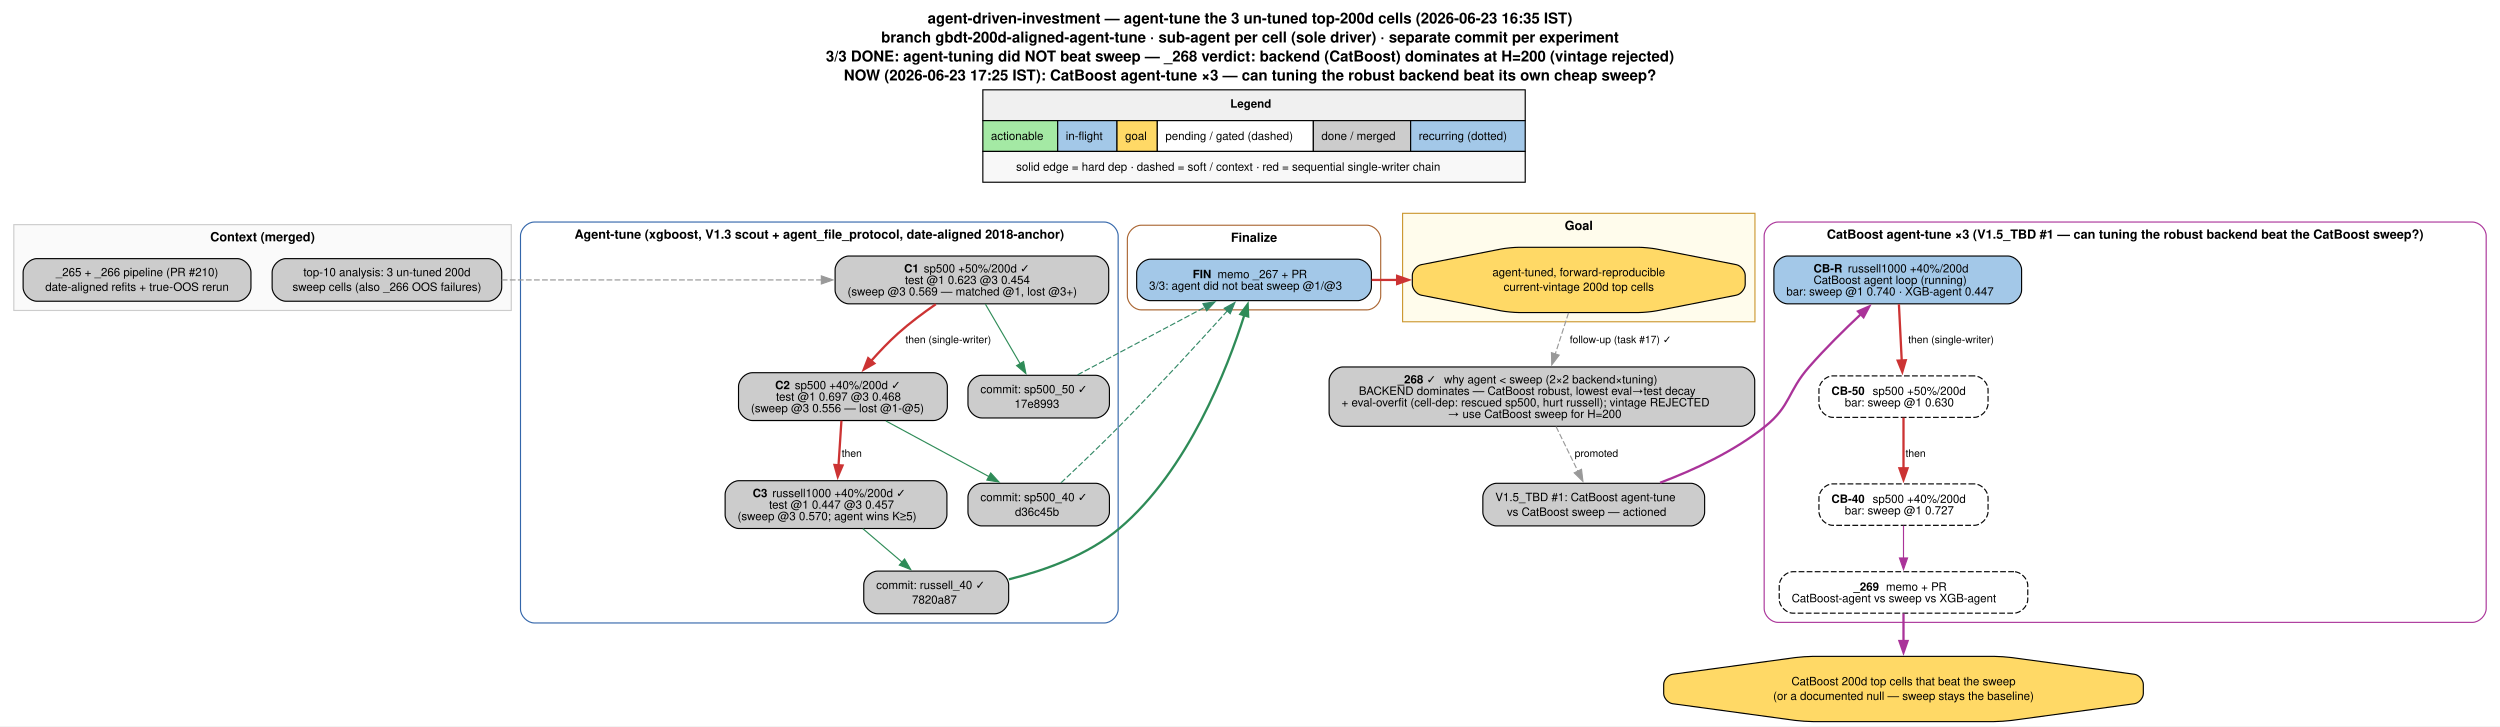
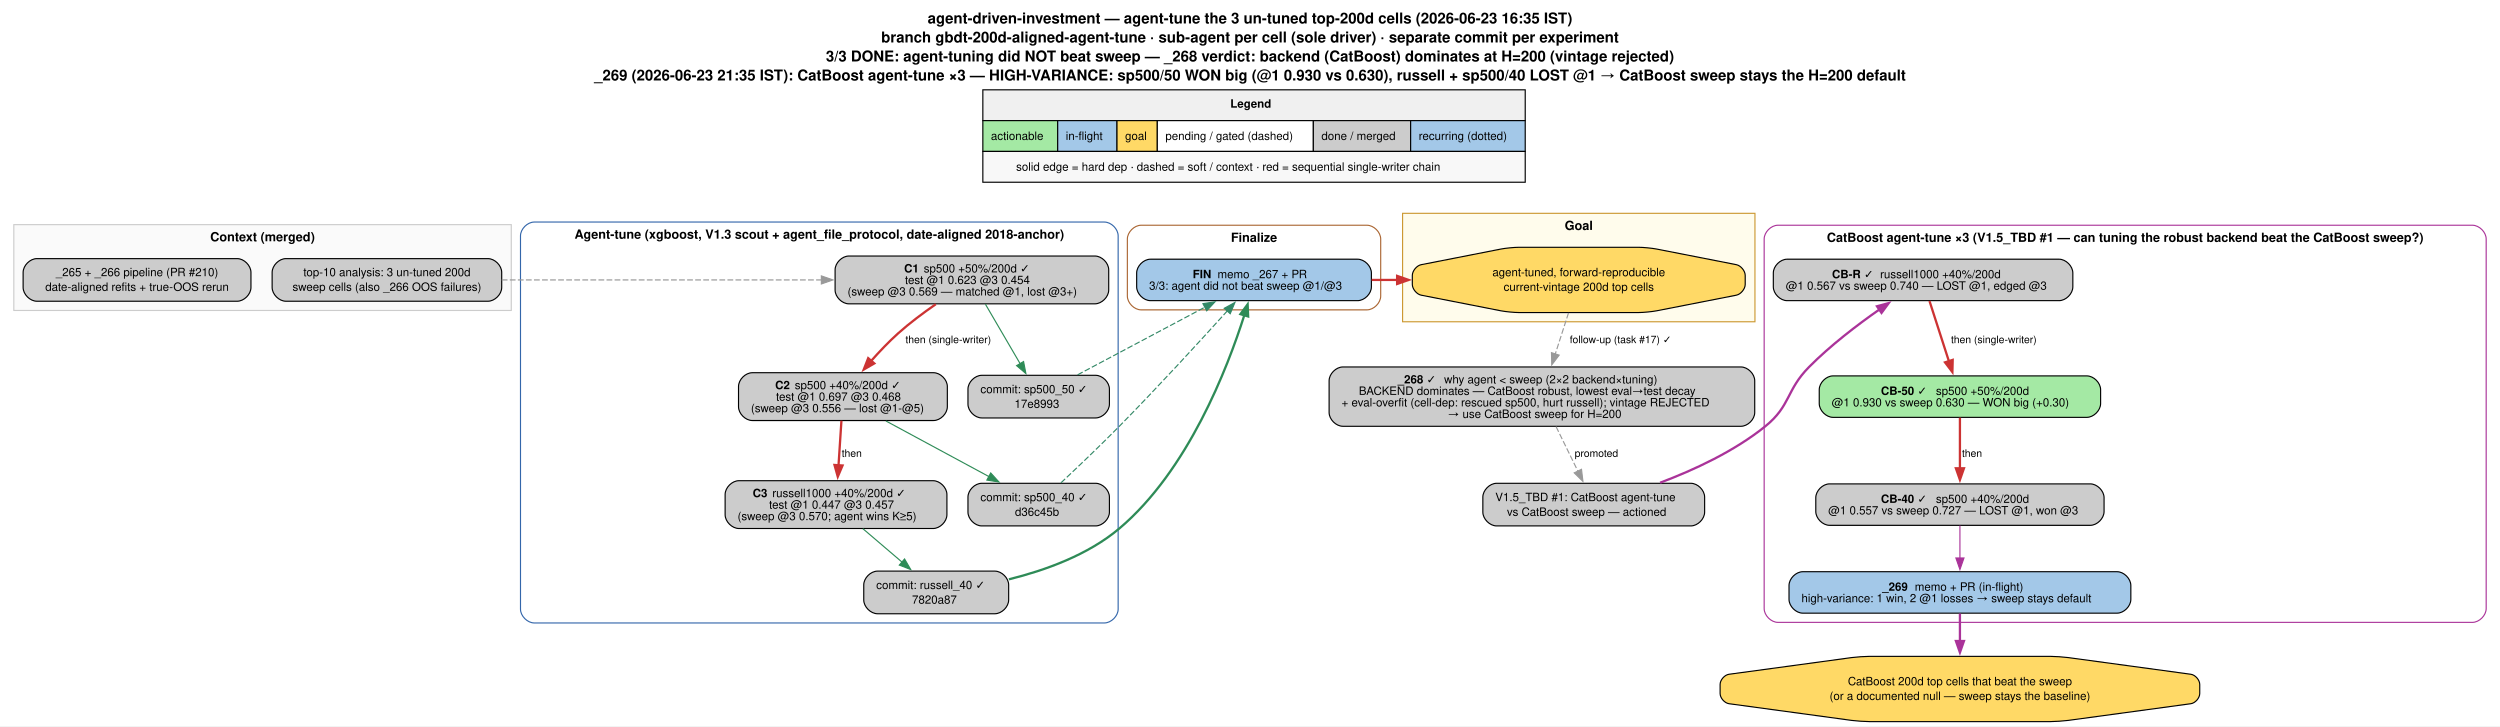
<svg xmlns="http://www.w3.org/2000/svg" width="2171pt" height="631pt" viewBox="0.00 0.00 2171.00 631.00">
  <g id="graph0" class="graph" transform="scale(1 1) rotate(0) translate(4 626.65)">
    <polygon fill="white" stroke="none" points="-4,4 -4,-626.65 2167,-626.65 2167,4 -4,4" />
    <text xml:space="preserve" text-anchor="middle" x="1081.5" y="-606.3" font-family="Helvetica,sans-Serif" font-weight="bold" font-size="13.00">agent-driven-investment — agent-tune the 3 un-tuned top-200d cells (2026-06-23 16:35 IST)</text>
    <text xml:space="preserve" text-anchor="middle" x="1081.5" y="-589.8" font-family="Helvetica,sans-Serif" font-weight="bold" font-size="13.00">branch gbdt-200d-aligned-agent-tune · sub-agent per cell (sole driver) · separate commit per experiment</text>
    <text xml:space="preserve" text-anchor="middle" x="1081.5" y="-573.3" font-family="Helvetica,sans-Serif" font-weight="bold" font-size="13.00">3/3 DONE: agent-tuning did NOT beat sweep — _268 verdict: backend (CatBoost) dominates at H=200 (vintage rejected)</text>
-     <text xml:space="preserve" text-anchor="middle" x="1081.5" y="-556.8" font-family="Helvetica,sans-Serif" font-weight="bold" font-size="13.00">NOW (2026-06-23 17:25 IST): CatBoost agent-tune ×3 — can tuning the robust backend beat its own cheap sweep?</text>
+     <text xml:space="preserve" text-anchor="middle" x="1081.5" y="-556.8" font-family="Helvetica,sans-Serif" font-weight="bold" font-size="13.00">_269 (2026-06-23 21:35 IST): CatBoost agent-tune ×3 — HIGH-VARIANCE: sp500/50 WON big (@1 0.930 vs 0.630), russell + sp500/40 LOST @1 → CatBoost sweep stays the H=200 default</text>
    <g id="clust2" class="cluster">
      <polygon fill="#fafafa" stroke="#cccccc" points="8,-357.05 8,-431.57 440,-431.57 440,-357.05 8,-357.05" />
      <text xml:space="preserve" text-anchor="middle" x="224" y="-417.12" font-family="Helvetica,sans-Serif" font-weight="bold" font-size="11.00">Context (merged)</text>
    </g>
    <g id="clust3" class="cluster">
      <path fill="white" stroke="#3366aa" d="M460,-85.67C460,-85.67 955,-85.67 955,-85.67 961,-85.67 967,-91.67 967,-97.67 967,-97.67 967,-421.82 967,-421.82 967,-427.82 961,-433.82 955,-433.82 955,-433.82 460,-433.82 460,-433.82 454,-433.82 448,-427.82 448,-421.82 448,-421.82 448,-97.67 448,-97.67 448,-91.67 454,-85.67 460,-85.67" />
      <text xml:space="preserve" text-anchor="middle" x="707.5" y="-419.37" font-family="Helvetica,sans-Serif" font-weight="bold" font-size="11.00">Agent-tune (xgboost, V1.3 scout + agent_file_protocol, date-aligned 2018-anchor)</text>
    </g>
    <g id="clust4" class="cluster">
      <path fill="white" stroke="#aa6633" d="M987,-357.56C987,-357.56 1183,-357.56 1183,-357.56 1189,-357.56 1195,-363.56 1195,-369.56 1195,-369.56 1195,-419.06 1195,-419.06 1195,-425.06 1189,-431.06 1183,-431.06 1183,-431.06 987,-431.06 987,-431.06 981,-431.06 975,-425.06 975,-419.06 975,-419.06 975,-369.56 975,-369.56 975,-363.56 981,-357.56 987,-357.56" />
      <text xml:space="preserve" text-anchor="middle" x="1085" y="-416.61" font-family="Helvetica,sans-Serif" font-weight="bold" font-size="11.00">Finalize</text>
    </g>
    <g id="clust5" class="cluster">
      <polygon fill="#fffcec" stroke="#cc9933" points="1214,-347.23 1214,-441.4 1520,-441.4 1520,-347.23 1214,-347.23" />
      <text xml:space="preserve" text-anchor="middle" x="1367" y="-426.95" font-family="Helvetica,sans-Serif" font-weight="bold" font-size="11.00">Goal</text>
    </g>
    <g id="clust6" class="cluster">
-       <path fill="white" stroke="#aa3399" d="M1540,-86.18C1540,-86.18 2143,-86.18 2143,-86.18 2149,-86.18 2155,-92.18 2155,-98.18 2155,-98.18 2155,-421.82 2155,-421.82 2155,-427.82 2149,-433.82 2143,-433.82 2143,-433.82 1540,-433.82 1540,-433.82 1534,-433.82 1528,-427.82 1528,-421.82 1528,-421.82 1528,-98.18 1528,-98.18 1528,-92.18 1534,-86.18 1540,-86.18" />
-       <text xml:space="preserve" text-anchor="middle" x="1841.5" y="-419.37" font-family="Helvetica,sans-Serif" font-weight="bold" font-size="11.00">CatBoost agent-tune ×3 (V1.5_TBD #1 — can tuning the robust backend beat the CatBoost sweep?)</text>
+       <path fill="white" stroke="#aa3399" d="M1540,-86.18C1540,-86.18 2143,-86.18 2143,-86.18 2149,-86.18 2155,-92.18 2155,-98.18 2155,-98.18 2155,-419.06 2155,-419.06 2155,-425.06 2149,-431.06 2143,-431.06 2143,-431.06 1540,-431.06 1540,-431.06 1534,-431.06 1528,-425.06 1528,-419.06 1528,-419.06 1528,-98.18 1528,-98.18 1528,-92.18 1534,-86.18 1540,-86.18" />
+       <text xml:space="preserve" text-anchor="middle" x="1841.5" y="-416.61" font-family="Helvetica,sans-Serif" font-weight="bold" font-size="11.00">CatBoost agent-tune ×3 (V1.5_TBD #1 — can tuning the robust backend beat the CatBoost sweep?)</text>
    </g>
    <g id="node1" class="node">
      <path fill="lightgrey" stroke="none" d="M1308.5,-548.65C1308.5,-548.65 861.5,-548.65 861.5,-548.65 855.5,-548.65 849.5,-542.65 849.5,-536.65 849.5,-536.65 849.5,-480.4 849.5,-480.4 849.5,-474.4 855.5,-468.4 861.5,-468.4 861.5,-468.4 1308.5,-468.4 1308.5,-468.4 1314.5,-468.4 1320.5,-474.4 1320.5,-480.4 1320.5,-480.4 1320.5,-536.65 1320.5,-536.65 1320.5,-542.65 1314.5,-548.65 1308.5,-548.65" />
      <polygon fill="#f0f0f0" stroke="none" points="849.5,-521.9 849.5,-548.65 1320.5,-548.65 1320.5,-521.9 849.5,-521.9" />
      <polygon fill="none" stroke="black" points="849.5,-521.9 849.5,-548.65 1320.5,-548.65 1320.5,-521.9 849.5,-521.9" />
      <text xml:space="preserve" text-anchor="start" x="1064.38" y="-533.15" font-family="Helvetica,sans-Serif" font-weight="bold" font-size="10.00">Legend</text>
      <polygon fill="#a4e9a4" stroke="none" points="849.5,-495.15 849.5,-521.9 914.5,-521.9 914.5,-495.15 849.5,-495.15" />
      <polygon fill="none" stroke="black" points="849.5,-495.15 849.5,-521.9 914.5,-521.9 914.5,-495.15 849.5,-495.15" />
      <text xml:space="preserve" text-anchor="start" x="856.5" y="-505.15" font-family="Helvetica,sans-Serif" font-size="10.00">actionable</text>
      <polygon fill="#a3c8e8" stroke="none" points="914.5,-495.15 914.5,-521.9 966,-521.9 966,-495.15 914.5,-495.15" />
      <polygon fill="none" stroke="black" points="914.5,-495.15 914.5,-521.9 966,-521.9 966,-495.15 914.5,-495.15" />
      <text xml:space="preserve" text-anchor="start" x="921.5" y="-505.15" font-family="Helvetica,sans-Serif" font-size="10.00">in-flight</text>
      <polygon fill="#ffd966" stroke="none" points="966,-495.15 966,-521.9 1001,-521.9 1001,-495.15 966,-495.15" />
      <polygon fill="none" stroke="black" points="966,-495.15 966,-521.9 1001,-521.9 1001,-495.15 966,-495.15" />
      <text xml:space="preserve" text-anchor="start" x="973" y="-505.15" font-family="Helvetica,sans-Serif" font-size="10.00">goal</text>
      <polygon fill="#ffffff" stroke="none" points="1001,-495.15 1001,-521.9 1136.5,-521.9 1136.5,-495.15 1001,-495.15" />
      <polygon fill="none" stroke="black" points="1001,-495.15 1001,-521.9 1136.5,-521.9 1136.5,-495.15 1001,-495.15" />
      <text xml:space="preserve" text-anchor="start" x="1008" y="-505.15" font-family="Helvetica,sans-Serif" font-size="10.00">pending / gated (dashed)</text>
      <polygon fill="#cccccc" stroke="none" points="1136.5,-495.15 1136.5,-521.9 1221,-521.9 1221,-495.15 1136.5,-495.15" />
      <polygon fill="none" stroke="black" points="1136.5,-495.15 1136.5,-521.9 1221,-521.9 1221,-495.15 1136.5,-495.15" />
      <text xml:space="preserve" text-anchor="start" x="1143.5" y="-505.15" font-family="Helvetica,sans-Serif" font-size="10.00">done / merged</text>
      <polygon fill="#a3c8e8" stroke="none" points="1221,-495.15 1221,-521.9 1320.5,-521.9 1320.5,-495.15 1221,-495.15" />
      <polygon fill="none" stroke="black" points="1221,-495.15 1221,-521.9 1320.5,-521.9 1320.5,-495.15 1221,-495.15" />
      <text xml:space="preserve" text-anchor="start" x="1228" y="-505.15" font-family="Helvetica,sans-Serif" font-size="10.00">recurring (dotted)</text>
      <polygon fill="#f8f8f8" stroke="none" points="849.5,-468.4 849.5,-495.15 1320.5,-495.15 1320.5,-468.4 849.5,-468.4" />
      <polygon fill="none" stroke="black" points="849.5,-468.4 849.5,-495.15 1320.5,-495.15 1320.5,-468.4 849.5,-468.4" />
      <text xml:space="preserve" text-anchor="start" x="878.38" y="-478.4" font-family="Helvetica,sans-Serif" font-size="10.00">solid edge = hard dep · dashed = soft / context · red = sequential single-writer chain</text>
    </g>
    <g id="node2" class="node">
      <path fill="#cccccc" stroke="black" d="M201.93,-402.07C201.93,-402.07 28.07,-402.07 28.07,-402.07 22.07,-402.07 16.08,-396.07 16.08,-390.07 16.08,-390.07 16.08,-377.05 16.08,-377.05 16.08,-371.05 22.08,-365.05 28.08,-365.05 28.08,-365.05 201.93,-365.05 201.93,-365.05 207.93,-365.05 213.93,-371.05 213.93,-377.05 213.93,-377.05 213.93,-390.07 213.93,-390.07 213.93,-396.07 207.93,-402.07 201.93,-402.07" />
      <text xml:space="preserve" text-anchor="middle" x="115" y="-386.81" font-family="Helvetica,sans-Serif" font-size="10.00">_265 + _266 pipeline (PR #210)</text>
      <text xml:space="preserve" text-anchor="middle" x="115" y="-374.06" font-family="Helvetica,sans-Serif" font-size="10.00">date-aligned refits + true-OOS rerun</text>
    </g>
    <g id="node4" class="node">
      <path fill="#cccccc" stroke="black" d="M946.8,-404.32C946.8,-404.32 733.2,-404.32 733.2,-404.32 727.2,-404.32 721.2,-398.32 721.2,-392.32 721.2,-392.32 721.2,-374.8 721.2,-374.8 721.2,-368.8 727.2,-362.8 733.2,-362.8 733.2,-362.8 946.8,-362.8 946.8,-362.8 952.8,-362.8 958.8,-368.8 958.8,-374.8 958.8,-374.8 958.8,-392.32 958.8,-392.32 958.8,-398.32 952.8,-404.32 946.8,-404.32" />
      <text xml:space="preserve" text-anchor="start" x="781.12" y="-390.06" font-family="Helvetica,sans-Serif" font-weight="bold" font-size="10.00">C1</text>
      <text xml:space="preserve" text-anchor="start" x="795.38" y="-390.06" font-family="Helvetica,sans-Serif" font-size="10.00"> sp500 +50%/200d ✓</text>
      <text xml:space="preserve" text-anchor="start" x="781.88" y="-380.06" font-family="Helvetica,sans-Serif" font-size="10.00">test @1 0.623 @3 0.454</text>
      <text xml:space="preserve" text-anchor="start" x="732" y="-370.06" font-family="Helvetica,sans-Serif" font-size="10.00">(sweep @3 0.569 — matched @1, lost @3+)</text>
    </g>
    <g id="node10" class="node">
      <path fill="#a3c8e8" stroke="black" d="M1174.92,-401.56C1174.92,-401.56 995.08,-401.56 995.08,-401.56 989.08,-401.56 983.08,-395.56 983.08,-389.56 983.08,-389.56 983.08,-377.56 983.08,-377.56 983.08,-371.56 989.08,-365.56 995.08,-365.56 995.08,-365.56 1174.92,-365.56 1174.92,-365.56 1180.92,-365.56 1186.92,-371.56 1186.92,-377.56 1186.92,-377.56 1186.92,-389.56 1186.92,-389.56 1186.92,-395.56 1180.92,-401.56 1174.92,-401.56" />
      <text xml:space="preserve" text-anchor="start" x="1031.75" y="-385.06" font-family="Helvetica,sans-Serif" font-weight="bold" font-size="10.00">FIN</text>
      <text xml:space="preserve" text-anchor="start" x="1050.5" y="-385.06" font-family="Helvetica,sans-Serif" font-size="10.00"> memo _267 + PR</text>
      <text xml:space="preserve" text-anchor="start" x="993.88" y="-375.06" font-family="Helvetica,sans-Serif" font-size="10.00">3/3: agent did not beat sweep @1/@3</text>
    </g>
    <g id="node11" class="node">
      <path fill="#ffd966" stroke="black" d="M1511.54,-379.65C1511.54,-379.65 1511.54,-387.47 1511.54,-387.47 1511.54,-391.39 1507.7,-396.05 1503.86,-396.8 1503.86,-396.8 1434.55,-410.39 1434.55,-410.39 1430.71,-411.14 1422.96,-411.9 1419.05,-411.9 1419.05,-411.9 1314.95,-411.9 1314.95,-411.9 1311.04,-411.9 1303.29,-411.14 1299.45,-410.39 1299.45,-410.39 1230.14,-396.8 1230.14,-396.8 1226.3,-396.05 1222.46,-391.39 1222.46,-387.47 1222.46,-387.47 1222.46,-379.65 1222.46,-379.65 1222.46,-375.74 1226.3,-371.07 1230.14,-370.32 1230.14,-370.32 1299.45,-356.73 1299.45,-356.73 1303.29,-355.98 1311.04,-355.23 1314.95,-355.23 1314.95,-355.23 1419.05,-355.23 1419.05,-355.23 1422.96,-355.23 1430.71,-355.98 1434.55,-356.73 1434.55,-356.73 1503.86,-370.32 1503.86,-370.32 1507.7,-371.07 1511.54,-375.74 1511.54,-379.65" />
      <text xml:space="preserve" text-anchor="middle" x="1367" y="-386.81" font-family="Helvetica,sans-Serif" font-size="10.00">agent-tuned, forward-reproducible</text>
      <text xml:space="preserve" text-anchor="middle" x="1367" y="-374.06" font-family="Helvetica,sans-Serif" font-size="10.00">current-vintage 200d top cells</text>
    </g>
    <g id="node14" class="node">
-       <path fill="#a3c8e8" stroke="black" d="M1739.55,-404.32C1739.55,-404.32 1548.45,-404.32 1548.45,-404.32 1542.45,-404.32 1536.45,-398.32 1536.45,-392.32 1536.45,-392.32 1536.45,-374.8 1536.45,-374.8 1536.45,-368.8 1542.45,-362.8 1548.45,-362.8 1548.45,-362.8 1739.55,-362.8 1739.55,-362.8 1745.55,-362.8 1751.55,-368.8 1751.55,-374.8 1751.55,-374.8 1751.55,-392.32 1751.55,-392.32 1751.55,-398.32 1745.55,-404.32 1739.55,-404.32" />
-       <text xml:space="preserve" text-anchor="start" x="1570.88" y="-390.06" font-family="Helvetica,sans-Serif" font-weight="bold" font-size="10.00">CB-R</text>
-       <text xml:space="preserve" text-anchor="start" x="1597.88" y="-390.06" font-family="Helvetica,sans-Serif" font-size="10.00"> russell1000 +40%/200d</text>
-       <text xml:space="preserve" text-anchor="start" x="1570.88" y="-380.06" font-family="Helvetica,sans-Serif" font-size="10.00">CatBoost agent loop (running)</text>
-       <text xml:space="preserve" text-anchor="start" x="1547.25" y="-370.06" font-family="Helvetica,sans-Serif" font-size="10.00">bar: sweep @1 0.740 · XGB-agent 0.447</text>
+       <path fill="#cccccc" stroke="black" d="M1784.05,-401.56C1784.05,-401.56 1547.95,-401.56 1547.95,-401.56 1541.95,-401.56 1535.95,-395.56 1535.95,-389.56 1535.95,-389.56 1535.95,-377.56 1535.95,-377.56 1535.95,-371.56 1541.95,-365.56 1547.95,-365.56 1547.95,-365.56 1784.05,-365.56 1784.05,-365.56 1790.05,-365.56 1796.05,-371.56 1796.05,-377.56 1796.05,-377.56 1796.05,-389.56 1796.05,-389.56 1796.05,-395.56 1790.05,-401.56 1784.05,-401.56" />
+       <text xml:space="preserve" text-anchor="start" x="1586.88" y="-385.06" font-family="Helvetica,sans-Serif" font-weight="bold" font-size="10.00">CB-R ✓</text>
+       <text xml:space="preserve" text-anchor="start" x="1625.88" y="-385.06" font-family="Helvetica,sans-Serif" font-size="10.00"> russell1000 +40%/200d</text>
+       <text xml:space="preserve" text-anchor="start" x="1546.75" y="-375.06" font-family="Helvetica,sans-Serif" font-size="10.00">@1 0.567 vs sweep 0.740 — LOST @1, edged @3</text>
    </g>
    <g id="node3" class="node">
      <path fill="#cccccc" stroke="black" d="M419.68,-402.07C419.68,-402.07 244.32,-402.07 244.32,-402.07 238.32,-402.07 232.32,-396.07 232.32,-390.07 232.32,-390.07 232.32,-377.05 232.32,-377.05 232.32,-371.05 238.32,-365.05 244.32,-365.05 244.32,-365.05 419.68,-365.05 419.68,-365.05 425.68,-365.05 431.68,-371.05 431.68,-377.05 431.68,-377.05 431.68,-390.07 431.68,-390.07 431.68,-396.07 425.68,-402.07 419.68,-402.07" />
      <text xml:space="preserve" text-anchor="middle" x="332" y="-386.81" font-family="Helvetica,sans-Serif" font-size="10.00">top-10 analysis: 3 un-tuned 200d</text>
      <text xml:space="preserve" text-anchor="middle" x="332" y="-374.06" font-family="Helvetica,sans-Serif" font-size="10.00">sweep cells (also _266 OOS failures)</text>
    </g>
    <g id="edge5" class="edge">
      <path fill="none" stroke="#999999" stroke-dasharray="5,2" d="M431.71,-383.56C524.31,-383.56 616.9,-383.56 709.49,-383.56" />
      <polygon fill="#999999" stroke="#999999" points="709.27,-387.06 719.27,-383.56 709.27,-380.06 709.27,-387.06" />
    </g>
    <g id="node5" class="node">
      <path fill="#cccccc" stroke="black" d="M806.67,-302.98C806.67,-302.98 649.33,-302.98 649.33,-302.98 643.33,-302.98 637.33,-296.98 637.33,-290.98 637.33,-290.98 637.33,-273.46 637.33,-273.46 637.33,-267.46 643.33,-261.46 649.33,-261.46 649.33,-261.46 806.67,-261.46 806.67,-261.46 812.67,-261.46 818.67,-267.46 818.67,-273.46 818.67,-273.46 818.67,-290.98 818.67,-290.98 818.67,-296.98 812.67,-302.98 806.67,-302.98" />
      <text xml:space="preserve" text-anchor="start" x="669.12" y="-288.72" font-family="Helvetica,sans-Serif" font-weight="bold" font-size="10.00">C2</text>
      <text xml:space="preserve" text-anchor="start" x="683.38" y="-288.72" font-family="Helvetica,sans-Serif" font-size="10.00"> sp500 +40%/200d ✓</text>
      <text xml:space="preserve" text-anchor="start" x="669.88" y="-278.72" font-family="Helvetica,sans-Serif" font-size="10.00">test @1 0.697 @3 0.468</text>
      <text xml:space="preserve" text-anchor="start" x="648.12" y="-268.72" font-family="Helvetica,sans-Serif" font-size="10.00">(sweep @3 0.556 — lost @1-@5)</text>
    </g>
    <g id="edge6" class="edge">
      <path fill="none" stroke="#cc3333" stroke-width="2" d="M808.64,-362.47C797.89,-355.04 786.04,-346.22 776,-337.23 767.83,-329.91 759.64,-321.29 752.4,-313.11" />
      <polygon fill="#cc3333" stroke="#cc3333" stroke-width="2" points="755.25,-311.06 746.07,-305.76 749.94,-315.63 755.25,-311.06" />
      <text xml:space="preserve" text-anchor="middle" x="819.5" y="-328.68" font-family="Helvetica,sans-Serif" font-size="9.00">then (single-writer)</text>
    </g>
    <g id="node7" class="node">
      <path fill="#cccccc" stroke="black" d="M947.42,-300.73C947.42,-300.73 848.58,-300.73 848.58,-300.73 842.58,-300.73 836.58,-294.73 836.58,-288.73 836.58,-288.73 836.58,-275.71 836.58,-275.71 836.58,-269.71 842.58,-263.71 848.58,-263.71 848.58,-263.71 947.42,-263.71 947.42,-263.71 953.42,-263.71 959.42,-269.71 959.42,-275.71 959.42,-275.71 959.42,-288.73 959.42,-288.73 959.42,-294.73 953.42,-300.73 947.42,-300.73" />
      <text xml:space="preserve" text-anchor="start" x="847.38" y="-285.22" font-family="Helvetica,sans-Serif" font-size="10.00">commit: sp500_50 ✓</text>
      <text xml:space="preserve" text-anchor="start" x="877" y="-272.47" font-family="Helvetica,sans-Serif" font-size="10.00">17e8993</text>
    </g>
    <g id="edge8" class="edge">
      <path fill="none" stroke="#2e8b57" d="M851.74,-362.46C860.45,-347.53 872.44,-326.99 882.03,-310.57" />
      <polygon fill="#2e8b57" stroke="#2e8b57" points="884.86,-312.67 886.88,-302.27 878.81,-309.14 884.86,-312.67" />
    </g>
    <g id="node6" class="node">
      <path fill="#cccccc" stroke="black" d="M806.3,-209.21C806.3,-209.21 637.7,-209.21 637.7,-209.21 631.7,-209.21 625.7,-203.21 625.7,-197.21 625.7,-197.21 625.7,-179.69 625.7,-179.69 625.7,-173.69 631.7,-167.69 637.7,-167.69 637.7,-167.69 806.3,-167.69 806.3,-167.69 812.3,-167.69 818.3,-173.69 818.3,-179.69 818.3,-179.69 818.3,-197.21 818.3,-197.21 818.3,-203.21 812.3,-209.21 806.3,-209.21" />
      <text xml:space="preserve" text-anchor="start" x="649.62" y="-194.95" font-family="Helvetica,sans-Serif" font-weight="bold" font-size="10.00">C3</text>
      <text xml:space="preserve" text-anchor="start" x="663.88" y="-194.95" font-family="Helvetica,sans-Serif" font-size="10.00"> russell1000 +40%/200d ✓</text>
      <text xml:space="preserve" text-anchor="start" x="663.88" y="-184.95" font-family="Helvetica,sans-Serif" font-size="10.00">test @1 0.447 @3 0.457</text>
      <text xml:space="preserve" text-anchor="start" x="636.5" y="-174.95" font-family="Helvetica,sans-Serif" font-size="10.00">(sweep @3 0.570; agent wins K≥5)</text>
    </g>
    <g id="edge7" class="edge">
      <path fill="none" stroke="#cc3333" stroke-width="2" d="M726.7,-261.31C725.96,-249.96 725.01,-235.45 724.16,-222.45" />
      <polygon fill="#cc3333" stroke="#cc3333" stroke-width="2" points="727.66,-222.41 723.52,-212.66 720.68,-222.87 727.66,-222.41" />
      <text xml:space="preserve" text-anchor="middle" x="735.68" y="-229.91" font-family="Helvetica,sans-Serif" font-size="9.00">then</text>
    </g>
    <g id="node8" class="node">
      <path fill="#cccccc" stroke="black" d="M947.42,-206.96C947.42,-206.96 848.58,-206.96 848.58,-206.96 842.58,-206.96 836.58,-200.96 836.58,-194.96 836.58,-194.96 836.58,-181.94 836.58,-181.94 836.58,-175.94 842.58,-169.94 848.58,-169.94 848.58,-169.94 947.42,-169.94 947.42,-169.94 953.42,-169.94 959.42,-175.94 959.42,-181.94 959.42,-181.94 959.42,-194.96 959.42,-194.96 959.42,-200.96 953.42,-206.96 947.42,-206.96" />
      <text xml:space="preserve" text-anchor="start" x="847.38" y="-191.45" font-family="Helvetica,sans-Serif" font-size="10.00">commit: sp500_40 ✓</text>
      <text xml:space="preserve" text-anchor="start" x="877.38" y="-178.7" font-family="Helvetica,sans-Serif" font-size="10.00">d36c45b</text>
    </g>
    <g id="edge9" class="edge">
      <path fill="none" stroke="#2e8b57" d="M765.31,-261.08C791.77,-246.79 827.35,-227.59 855.01,-212.66" />
      <polygon fill="#2e8b57" stroke="#2e8b57" points="856.34,-215.92 863.47,-208.09 853.01,-209.76 856.34,-215.92" />
    </g>
    <g id="node9" class="node">
      <path fill="#cccccc" stroke="black" d="M859.92,-130.69C859.92,-130.69 758.08,-130.69 758.08,-130.69 752.08,-130.69 746.08,-124.69 746.08,-118.69 746.08,-118.69 746.08,-105.67 746.08,-105.67 746.08,-99.67 752.08,-93.67 758.08,-93.67 758.08,-93.67 859.92,-93.67 859.92,-93.67 865.92,-93.67 871.92,-99.67 871.92,-105.67 871.92,-105.67 871.92,-118.69 871.92,-118.69 871.92,-124.69 865.92,-130.69 859.92,-130.69" />
      <text xml:space="preserve" text-anchor="start" x="756.88" y="-115.18" font-family="Helvetica,sans-Serif" font-size="10.00">commit: russell_40 ✓</text>
      <text xml:space="preserve" text-anchor="start" x="788" y="-102.43" font-family="Helvetica,sans-Serif" font-size="10.00">7820a87</text>
    </g>
    <g id="edge10" class="edge">
      <path fill="none" stroke="#2e8b57" d="M745.31,-167.54C755.8,-158.59 768.29,-147.93 779.43,-138.42" />
      <polygon fill="#2e8b57" stroke="#2e8b57" points="781.52,-141.24 786.85,-132.09 776.97,-135.92 781.52,-141.24" />
    </g>
    <g id="edge11" class="edge">
      <path fill="none" stroke="#338866" stroke-dasharray="5,2" d="M931.78,-301.16C962.8,-317.65 1008.92,-342.15 1042.46,-359.96" />
      <polygon fill="#338866" stroke="#338866" points="1040.62,-362.95 1051.09,-364.55 1043.9,-356.76 1040.62,-362.95" />
    </g>
    <g id="edge12" class="edge">
      <path fill="none" stroke="#338866" stroke-dasharray="5,2" d="M917.31,-207.35C931.54,-220.68 951.24,-239.43 968,-256.46 1001.36,-290.34 1038.48,-330.86 1061.78,-356.65" />
      <polygon fill="#338866" stroke="#338866" points="1059.11,-358.92 1068.41,-364 1064.31,-354.23 1059.11,-358.92" />
    </g>
    <g id="edge13" class="edge">
      <path fill="none" stroke="#2e8b57" stroke-width="2" d="M872.12,-123.56C903.72,-131.37 940.91,-144.81 968,-167.69 1027.67,-218.07 1061.98,-306.91 1076.58,-352.99" />
      <polygon fill="#2e8b57" stroke="#2e8b57" stroke-width="2" points="1073.18,-353.86 1079.45,-362.41 1079.88,-351.82 1073.18,-353.86" />
    </g>
    <g id="edge14" class="edge">
      <path fill="none" stroke="#cc3333" stroke-width="2" d="M1187.17,-383.56C1194.58,-383.56 1201.99,-383.56 1209.4,-383.56" />
      <polygon fill="#cc3333" stroke="#cc3333" stroke-width="2" points="1209.27,-387.06 1219.27,-383.56 1209.27,-380.06 1209.27,-387.06" />
    </g>
    <g id="node12" class="node">
      <path fill="#cccccc" stroke="black" d="M1507.8,-307.98C1507.8,-307.98 1162.2,-307.98 1162.2,-307.98 1156.2,-307.98 1150.2,-301.98 1150.2,-295.98 1150.2,-295.98 1150.2,-268.46 1150.2,-268.46 1150.2,-262.46 1156.2,-256.46 1162.2,-256.46 1162.2,-256.46 1507.8,-256.46 1507.8,-256.46 1513.8,-256.46 1519.8,-262.46 1519.8,-268.46 1519.8,-268.46 1519.8,-295.98 1519.8,-295.98 1519.8,-301.98 1513.8,-307.98 1507.8,-307.98" />
      <text xml:space="preserve" text-anchor="start" x="1209.75" y="-293.72" font-family="Helvetica,sans-Serif" font-weight="bold" font-size="10.00">_268 ✓</text>
      <text xml:space="preserve" text-anchor="start" x="1247.25" y="-293.72" font-family="Helvetica,sans-Serif" font-size="10.00"> why agent &lt; sweep (2×2 backend×tuning)</text>
      <text xml:space="preserve" text-anchor="start" x="1176" y="-283.72" font-family="Helvetica,sans-Serif" font-size="10.00">BACKEND dominates — CatBoost robust, lowest eval→test decay</text>
      <text xml:space="preserve" text-anchor="start" x="1161" y="-273.72" font-family="Helvetica,sans-Serif" font-size="10.00">+ eval-overfit (cell-dep: rescued sp500, hurt russell); vintage REJECTED</text>
      <text xml:space="preserve" text-anchor="start" x="1253.25" y="-263.72" font-family="Helvetica,sans-Serif" font-size="10.00">→ use CatBoost sweep for H=200</text>
    </g>
    <g id="edge15" class="edge">
      <path fill="none" stroke="#999999" stroke-dasharray="5,2" d="M1358.09,-354.89C1354.53,-343.84 1350.38,-330.97 1346.59,-319.21" />
      <polygon fill="#999999" stroke="#999999" points="1349.96,-318.25 1343.56,-309.81 1343.3,-320.4 1349.96,-318.25" />
      <text xml:space="preserve" text-anchor="middle" x="1403.33" y="-328.68" font-family="Helvetica,sans-Serif" font-size="9.00">follow-up (task #17) ✓</text>
    </g>
    <g id="node13" class="node">
      <path fill="#cccccc" stroke="black" d="M1464.3,-206.96C1464.3,-206.96 1295.7,-206.96 1295.7,-206.96 1289.7,-206.96 1283.7,-200.96 1283.7,-194.96 1283.7,-194.96 1283.7,-181.94 1283.7,-181.94 1283.7,-175.94 1289.7,-169.94 1295.7,-169.94 1295.7,-169.94 1464.3,-169.94 1464.3,-169.94 1470.3,-169.94 1476.3,-175.94 1476.3,-181.94 1476.3,-181.94 1476.3,-194.96 1476.3,-194.96 1476.3,-200.96 1470.3,-206.96 1464.3,-206.96" />
      <text xml:space="preserve" text-anchor="start" x="1294.5" y="-191.45" font-family="Helvetica,sans-Serif" font-size="10.00">V1.5_TBD #1: CatBoost agent-tune</text>
      <text xml:space="preserve" text-anchor="start" x="1304.62" y="-178.7" font-family="Helvetica,sans-Serif" font-size="10.00">vs CatBoost sweep — actioned</text>
    </g>
    <g id="edge16" class="edge">
      <path fill="none" stroke="#999999" stroke-dasharray="5,2" d="M1347.3,-256.14C1353.17,-244.16 1360.23,-229.77 1366.28,-217.43" />
      <polygon fill="#999999" stroke="#999999" points="1369.36,-219.1 1370.62,-208.58 1363.07,-216.02 1369.36,-219.1" />
      <text xml:space="preserve" text-anchor="middle" x="1382.32" y="-229.91" font-family="Helvetica,sans-Serif" font-size="9.00">promoted</text>
    </g>
    <g id="edge17" class="edge">
-       <path fill="none" stroke="#aa3399" stroke-width="2" d="M1437.6,-207.45C1466.97,-218.49 1502.07,-234.73 1529,-256.46 1551.14,-274.33 1548.27,-286.56 1567,-307.98 1580.93,-323.92 1597.69,-340.42 1612,-353.83" />
-       <polygon fill="#aa3399" stroke="#aa3399" stroke-width="2" points="1609.52,-356.3 1619.24,-360.53 1614.28,-351.17 1609.52,-356.3" />
+       <path fill="none" stroke="#aa3399" stroke-width="2" d="M1437.6,-207.45C1466.97,-218.49 1502.07,-234.73 1529,-256.46 1551.14,-274.33 1546.98,-287.76 1567,-307.98 1585.44,-326.6 1608.73,-344.38 1628.1,-357.91" />
+       <polygon fill="#aa3399" stroke="#aa3399" stroke-width="2" points="1625.96,-360.69 1636.19,-363.45 1629.91,-354.91 1625.96,-360.69" />
    </g>
    <g id="node15" class="node">
-       <path fill="#ffffff" stroke="black" stroke-dasharray="5,2" d="M1710.42,-300.22C1710.42,-300.22 1587.58,-300.22 1587.58,-300.22 1581.58,-300.22 1575.58,-294.22 1575.58,-288.22 1575.58,-288.22 1575.58,-276.22 1575.58,-276.22 1575.58,-270.22 1581.58,-264.22 1587.58,-264.22 1587.58,-264.22 1710.42,-264.22 1710.42,-264.22 1716.42,-264.22 1722.42,-270.22 1722.42,-276.22 1722.42,-276.22 1722.42,-288.22 1722.42,-288.22 1722.42,-294.22 1716.42,-300.22 1710.42,-300.22" />
-       <text xml:space="preserve" text-anchor="start" x="1586.38" y="-283.72" font-family="Helvetica,sans-Serif" font-weight="bold" font-size="10.00">CB-50</text>
-       <text xml:space="preserve" text-anchor="start" x="1619.38" y="-283.72" font-family="Helvetica,sans-Serif" font-size="10.00"> sp500 +50%/200d</text>
-       <text xml:space="preserve" text-anchor="start" x="1598" y="-273.72" font-family="Helvetica,sans-Serif" font-size="10.00">bar: sweep @1 0.630</text>
+       <path fill="#a4e9a4" stroke="black" d="M1808.17,-300.22C1808.17,-300.22 1587.83,-300.22 1587.83,-300.22 1581.83,-300.22 1575.83,-294.22 1575.83,-288.22 1575.83,-288.22 1575.83,-276.22 1575.83,-276.22 1575.83,-270.22 1581.83,-264.22 1587.83,-264.22 1587.83,-264.22 1808.17,-264.22 1808.17,-264.22 1814.17,-264.22 1820.17,-270.22 1820.17,-276.22 1820.17,-276.22 1820.17,-288.22 1820.17,-288.22 1820.17,-294.22 1814.17,-300.22 1808.17,-300.22" />
+       <text xml:space="preserve" text-anchor="start" x="1629.38" y="-283.72" font-family="Helvetica,sans-Serif" font-weight="bold" font-size="10.00">CB-50 ✓</text>
+       <text xml:space="preserve" text-anchor="start" x="1674.38" y="-283.72" font-family="Helvetica,sans-Serif" font-size="10.00"> sp500 +50%/200d</text>
+       <text xml:space="preserve" text-anchor="start" x="1586.62" y="-273.72" font-family="Helvetica,sans-Serif" font-size="10.00">@1 0.930 vs sweep 0.630 — WON big (+0.30)</text>
    </g>
    <g id="edge18" class="edge">
-       <path fill="none" stroke="#cc3333" stroke-width="2" d="M1645.01,-362.46C1645.72,-348.43 1646.67,-329.44 1647.47,-313.58" />
-       <polygon fill="#cc3333" stroke="#cc3333" stroke-width="2" points="1650.96,-313.82 1647.97,-303.66 1643.97,-313.47 1650.96,-313.82" />
-       <text xml:space="preserve" text-anchor="middle" x="1690.3" y="-328.68" font-family="Helvetica,sans-Serif" font-size="9.00">then (single-writer)</text>
+       <path fill="none" stroke="#cc3333" stroke-width="2" d="M1671.57,-365.26C1676.23,-350.82 1682.96,-329.91 1688.47,-312.82" />
+       <polygon fill="#cc3333" stroke="#cc3333" stroke-width="2" points="1691.72,-314.13 1691.45,-303.54 1685.06,-311.98 1691.72,-314.13" />
+       <text xml:space="preserve" text-anchor="middle" x="1727.42" y="-328.68" font-family="Helvetica,sans-Serif" font-size="9.00">then (single-writer)</text>
    </g>
    <g id="node16" class="node">
-       <path fill="#ffffff" stroke="black" stroke-dasharray="5,2" d="M1710.42,-206.45C1710.42,-206.45 1587.58,-206.45 1587.58,-206.45 1581.58,-206.45 1575.58,-200.45 1575.58,-194.45 1575.58,-194.45 1575.58,-182.45 1575.58,-182.45 1575.58,-176.45 1581.58,-170.45 1587.58,-170.45 1587.58,-170.45 1710.42,-170.45 1710.42,-170.45 1716.42,-170.45 1722.42,-176.45 1722.42,-182.45 1722.42,-182.45 1722.42,-194.45 1722.42,-194.45 1722.42,-200.45 1716.42,-206.45 1710.42,-206.45" />
-       <text xml:space="preserve" text-anchor="start" x="1586.38" y="-189.95" font-family="Helvetica,sans-Serif" font-weight="bold" font-size="10.00">CB-40</text>
-       <text xml:space="preserve" text-anchor="start" x="1619.38" y="-189.95" font-family="Helvetica,sans-Serif" font-size="10.00"> sp500 +40%/200d</text>
-       <text xml:space="preserve" text-anchor="start" x="1598" y="-179.95" font-family="Helvetica,sans-Serif" font-size="10.00">bar: sweep @1 0.727</text>
+       <path fill="#cccccc" stroke="black" d="M1811.17,-206.45C1811.17,-206.45 1584.83,-206.45 1584.83,-206.45 1578.83,-206.45 1572.83,-200.45 1572.83,-194.45 1572.83,-194.45 1572.83,-182.45 1572.83,-182.45 1572.83,-176.45 1578.83,-170.45 1584.83,-170.45 1584.83,-170.45 1811.17,-170.45 1811.17,-170.45 1817.17,-170.45 1823.17,-176.45 1823.17,-182.45 1823.17,-182.45 1823.17,-194.45 1823.17,-194.45 1823.17,-200.45 1817.17,-206.45 1811.17,-206.45" />
+       <text xml:space="preserve" text-anchor="start" x="1629.38" y="-189.95" font-family="Helvetica,sans-Serif" font-weight="bold" font-size="10.00">CB-40 ✓</text>
+       <text xml:space="preserve" text-anchor="start" x="1674.38" y="-189.95" font-family="Helvetica,sans-Serif" font-size="10.00"> sp500 +40%/200d</text>
+       <text xml:space="preserve" text-anchor="start" x="1583.62" y="-179.95" font-family="Helvetica,sans-Serif" font-size="10.00">@1 0.557 vs sweep 0.727 — LOST @1, won @3</text>
    </g>
    <g id="edge19" class="edge">
-       <path fill="none" stroke="#cc3333" stroke-width="2" d="M1649,-263.96C1649,-251.47 1649,-234.29 1649,-219.57" />
-       <polygon fill="#cc3333" stroke="#cc3333" stroke-width="2" points="1652.5,-219.97 1649,-209.97 1645.5,-219.97 1652.5,-219.97" />
-       <text xml:space="preserve" text-anchor="middle" x="1659.5" y="-229.91" font-family="Helvetica,sans-Serif" font-size="9.00">then</text>
+       <path fill="none" stroke="#cc3333" stroke-width="2" d="M1698,-263.96C1698,-251.47 1698,-234.29 1698,-219.57" />
+       <polygon fill="#cc3333" stroke="#cc3333" stroke-width="2" points="1701.5,-219.97 1698,-209.97 1694.5,-219.97 1701.5,-219.97" />
+       <text xml:space="preserve" text-anchor="middle" x="1708.5" y="-229.91" font-family="Helvetica,sans-Serif" font-size="9.00">then</text>
    </g>
    <g id="node17" class="node">
-       <path fill="#ffffff" stroke="black" stroke-dasharray="5,2" d="M1744.92,-130.18C1744.92,-130.18 1553.08,-130.18 1553.08,-130.18 1547.08,-130.18 1541.08,-124.18 1541.08,-118.18 1541.08,-118.18 1541.08,-106.18 1541.08,-106.18 1541.08,-100.18 1547.08,-94.18 1553.08,-94.18 1553.08,-94.18 1744.92,-94.18 1744.92,-94.18 1750.92,-94.18 1756.92,-100.18 1756.92,-106.18 1756.92,-106.18 1756.92,-118.18 1756.92,-118.18 1756.92,-124.18 1750.92,-130.18 1744.92,-130.18" />
-       <text xml:space="preserve" text-anchor="start" x="1605.5" y="-113.68" font-family="Helvetica,sans-Serif" font-weight="bold" font-size="10.00">_269</text>
-       <text xml:space="preserve" text-anchor="start" x="1631" y="-113.68" font-family="Helvetica,sans-Serif" font-size="10.00"> memo + PR</text>
-       <text xml:space="preserve" text-anchor="start" x="1551.88" y="-103.68" font-family="Helvetica,sans-Serif" font-size="10.00">CatBoost-agent vs sweep vs XGB-agent</text>
+       <path fill="#a3c8e8" stroke="black" d="M1834.42,-130.18C1834.42,-130.18 1561.58,-130.18 1561.58,-130.18 1555.58,-130.18 1549.58,-124.18 1549.58,-118.18 1549.58,-118.18 1549.58,-106.18 1549.58,-106.18 1549.58,-100.18 1555.58,-94.18 1561.58,-94.18 1561.58,-94.18 1834.42,-94.18 1834.42,-94.18 1840.42,-94.18 1846.42,-100.18 1846.42,-106.18 1846.42,-106.18 1846.42,-118.18 1846.42,-118.18 1846.42,-124.18 1840.42,-130.18 1834.42,-130.18" />
+       <text xml:space="preserve" text-anchor="start" x="1630.5" y="-113.68" font-family="Helvetica,sans-Serif" font-weight="bold" font-size="10.00">_269</text>
+       <text xml:space="preserve" text-anchor="start" x="1656" y="-113.68" font-family="Helvetica,sans-Serif" font-size="10.00"> memo + PR (in-flight)</text>
+       <text xml:space="preserve" text-anchor="start" x="1560.38" y="-103.68" font-family="Helvetica,sans-Serif" font-size="10.00">high-variance: 1 win, 2 @1 losses → sweep stays default</text>
    </g>
    <g id="edge20" class="edge">
-       <path fill="none" stroke="#aa3399" d="M1649,-170.22C1649,-161.85 1649,-151.55 1649,-142.02" />
-       <polygon fill="#aa3399" stroke="#aa3399" points="1652.5,-142.08 1649,-132.08 1645.5,-142.08 1652.5,-142.08" />
+       <path fill="none" stroke="#aa3399" d="M1698,-170.22C1698,-161.85 1698,-151.55 1698,-142.02" />
+       <polygon fill="#aa3399" stroke="#aa3399" points="1701.5,-142.08 1698,-132.08 1694.5,-142.08 1701.5,-142.08" />
    </g>
    <g id="node18" class="node">
-       <path fill="#ffd966" stroke="black" d="M1857.26,-24.42C1857.26,-24.42 1857.26,-32.25 1857.26,-32.25 1857.26,-36.16 1853.38,-40.6 1849.5,-41.12 1849.5,-41.12 1743.02,-55.61 1743.02,-55.61 1739.14,-56.14 1731.35,-56.67 1727.44,-56.67 1727.44,-56.67 1570.56,-56.67 1570.56,-56.67 1566.65,-56.67 1558.86,-56.14 1554.98,-55.61 1554.98,-55.61 1448.5,-41.12 1448.5,-41.12 1444.62,-40.6 1440.74,-36.16 1440.74,-32.25 1440.74,-32.25 1440.74,-24.42 1440.74,-24.42 1440.74,-20.51 1444.62,-16.07 1448.5,-15.54 1448.5,-15.54 1554.98,-1.05 1554.98,-1.05 1558.86,-0.53 1566.65,0 1570.56,0 1570.56,0 1727.44,0 1727.44,0 1731.35,0 1739.14,-0.53 1743.02,-1.05 1743.02,-1.05 1849.5,-15.54 1849.5,-15.54 1853.38,-16.07 1857.26,-20.51 1857.26,-24.42" />
-       <text xml:space="preserve" text-anchor="middle" x="1649" y="-31.58" font-family="Helvetica,sans-Serif" font-size="10.00">CatBoost 200d top cells that beat the sweep</text>
-       <text xml:space="preserve" text-anchor="middle" x="1649" y="-18.83" font-family="Helvetica,sans-Serif" font-size="10.00">(or a documented null — sweep stays the baseline)</text>
+       <path fill="#ffd966" stroke="black" d="M1906.26,-24.42C1906.26,-24.42 1906.26,-32.25 1906.26,-32.25 1906.26,-36.16 1902.38,-40.6 1898.5,-41.12 1898.5,-41.12 1792.02,-55.61 1792.02,-55.61 1788.14,-56.14 1780.35,-56.67 1776.44,-56.67 1776.44,-56.67 1619.56,-56.67 1619.56,-56.67 1615.65,-56.67 1607.86,-56.14 1603.98,-55.61 1603.98,-55.61 1497.5,-41.12 1497.5,-41.12 1493.62,-40.6 1489.74,-36.16 1489.74,-32.25 1489.74,-32.25 1489.74,-24.42 1489.74,-24.42 1489.74,-20.51 1493.62,-16.07 1497.5,-15.54 1497.5,-15.54 1603.98,-1.05 1603.98,-1.05 1607.86,-0.53 1615.65,0 1619.56,0 1619.56,0 1776.44,0 1776.44,0 1780.35,0 1788.14,-0.53 1792.02,-1.05 1792.02,-1.05 1898.5,-15.54 1898.5,-15.54 1902.38,-16.07 1906.26,-20.51 1906.26,-24.42" />
+       <text xml:space="preserve" text-anchor="middle" x="1698" y="-31.58" font-family="Helvetica,sans-Serif" font-size="10.00">CatBoost 200d top cells that beat the sweep</text>
+       <text xml:space="preserve" text-anchor="middle" x="1698" y="-18.83" font-family="Helvetica,sans-Serif" font-size="10.00">(or a documented null — sweep stays the baseline)</text>
    </g>
    <g id="edge21" class="edge">
-       <path fill="none" stroke="#aa3399" stroke-width="2" d="M1649,-93.82C1649,-86.8 1649,-78.38 1649,-69.97" />
-       <polygon fill="#aa3399" stroke="#aa3399" stroke-width="2" points="1652.5,-70 1649,-60 1645.5,-70 1652.5,-70" />
+       <path fill="none" stroke="#aa3399" stroke-width="2" d="M1698,-93.82C1698,-86.8 1698,-78.38 1698,-69.97" />
+       <polygon fill="#aa3399" stroke="#aa3399" stroke-width="2" points="1701.5,-70 1698,-60 1694.5,-70 1701.5,-70" />
    </g>
  </g>
</svg>
